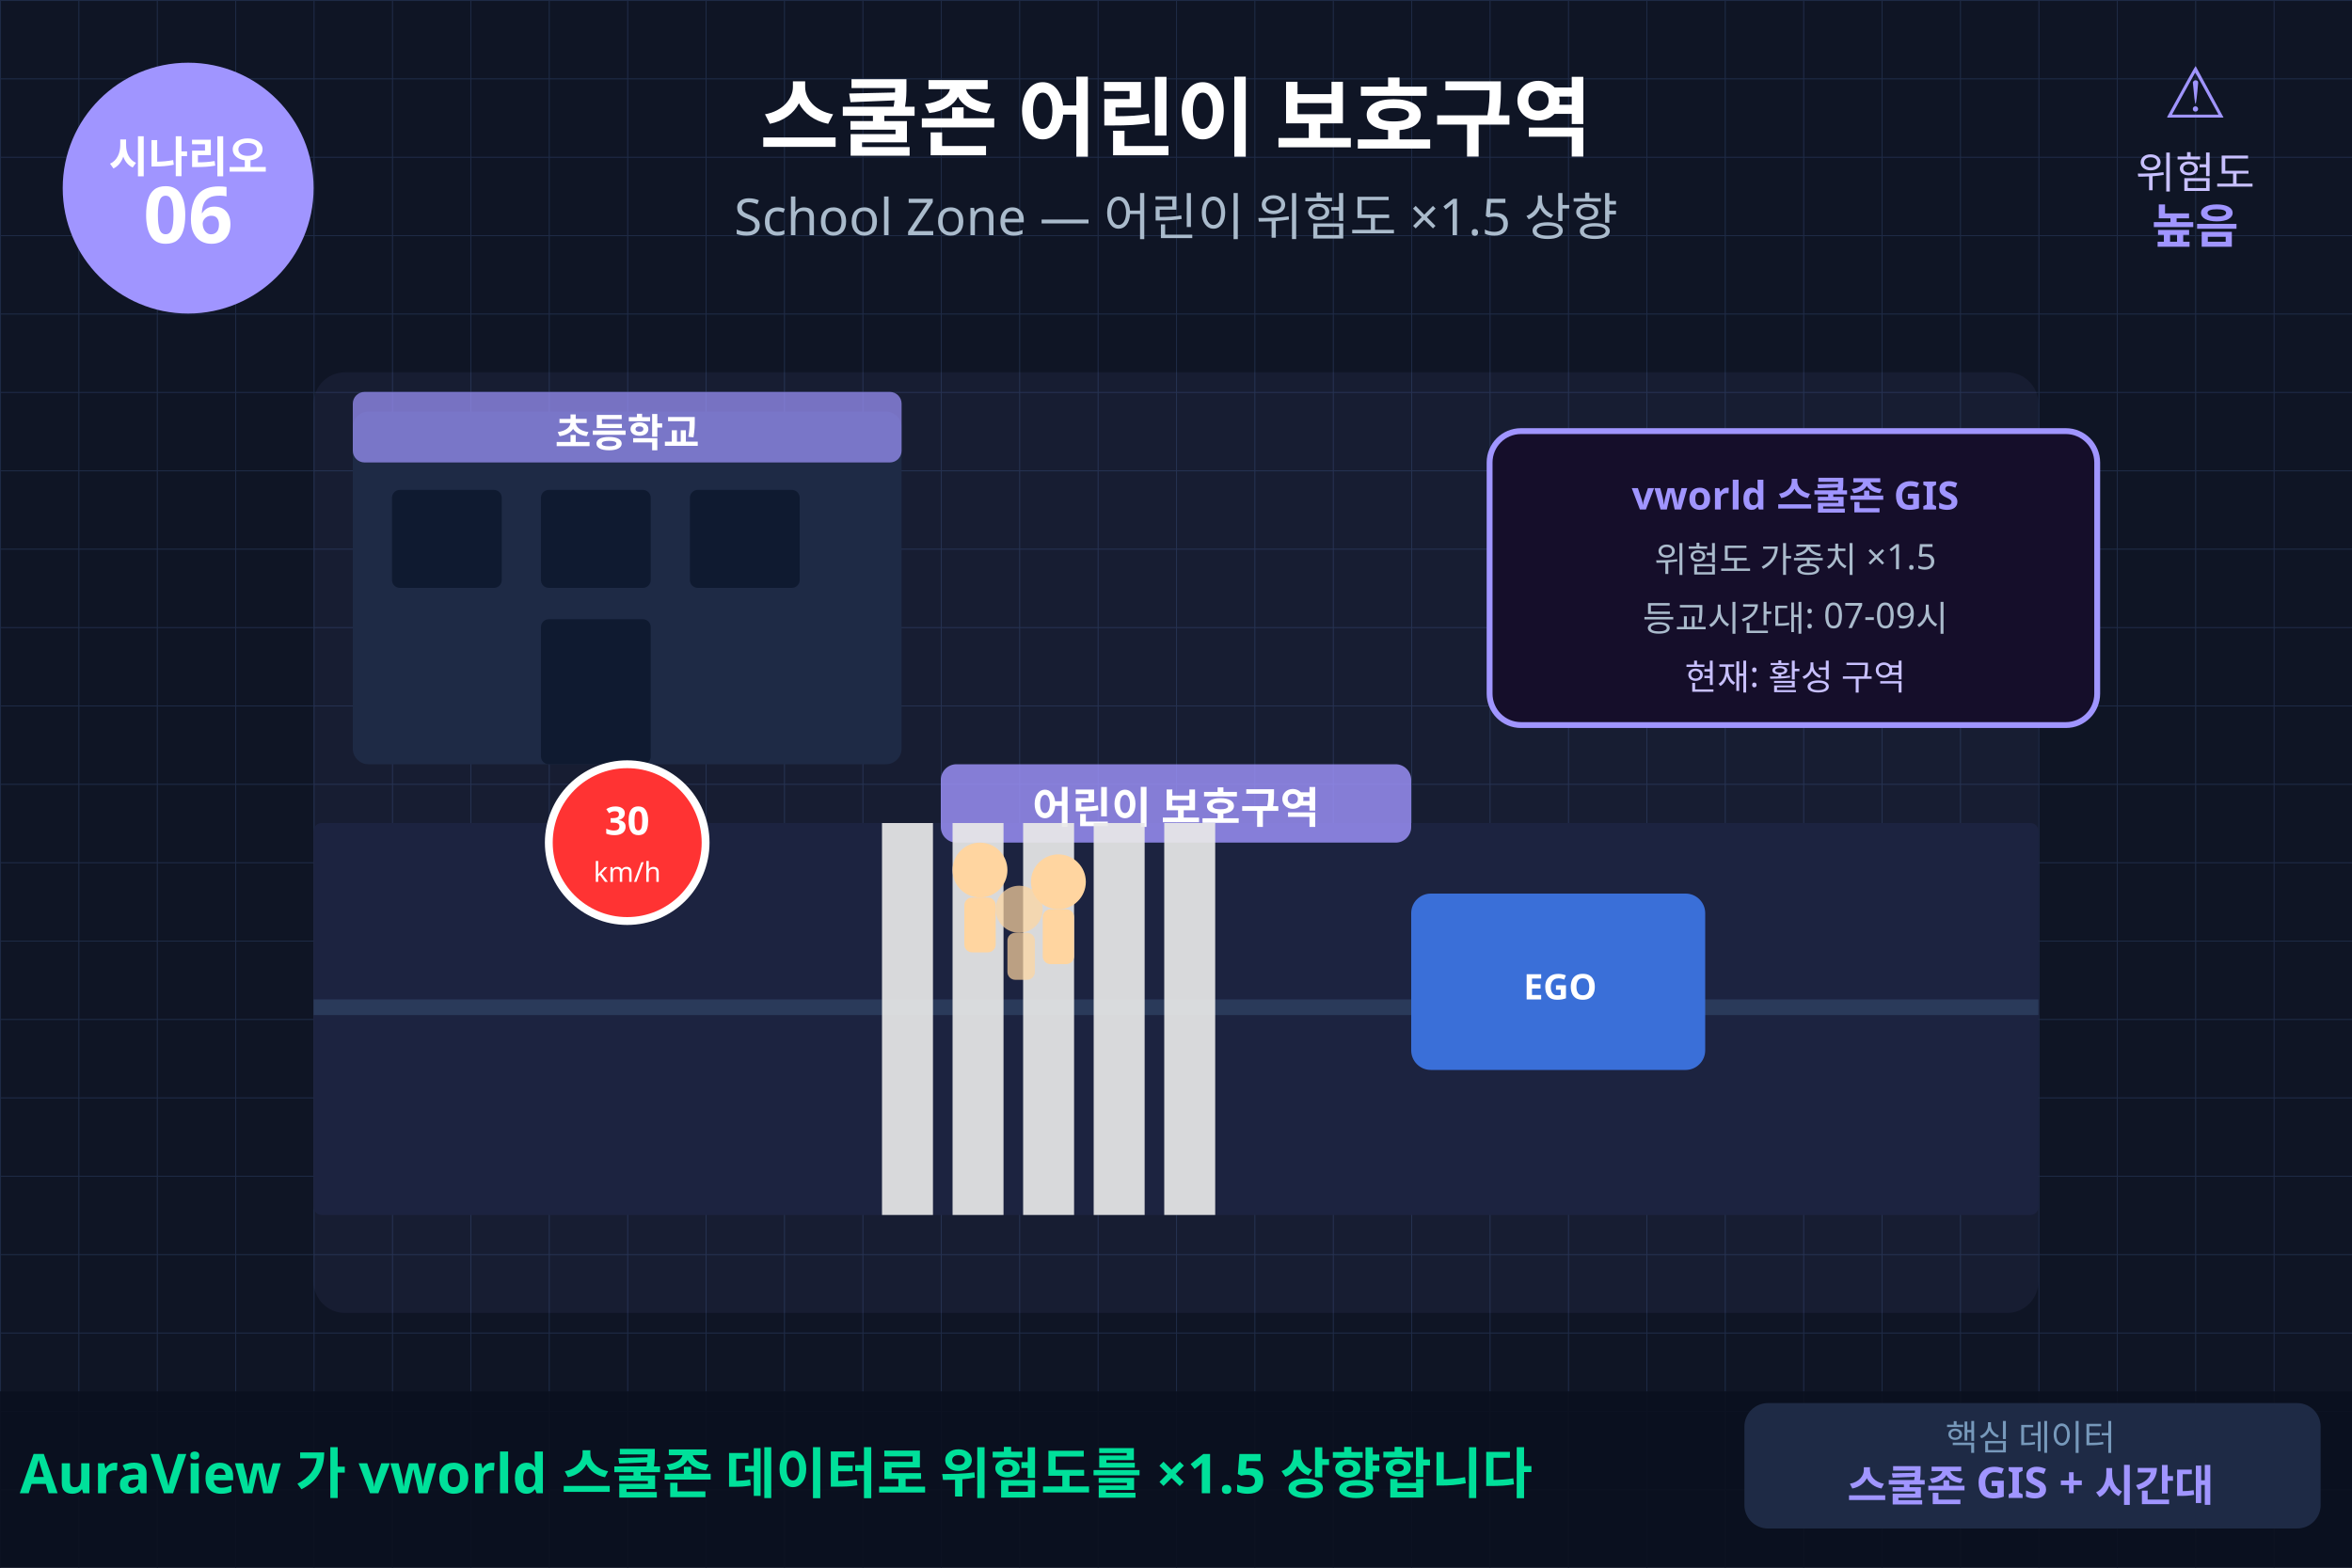
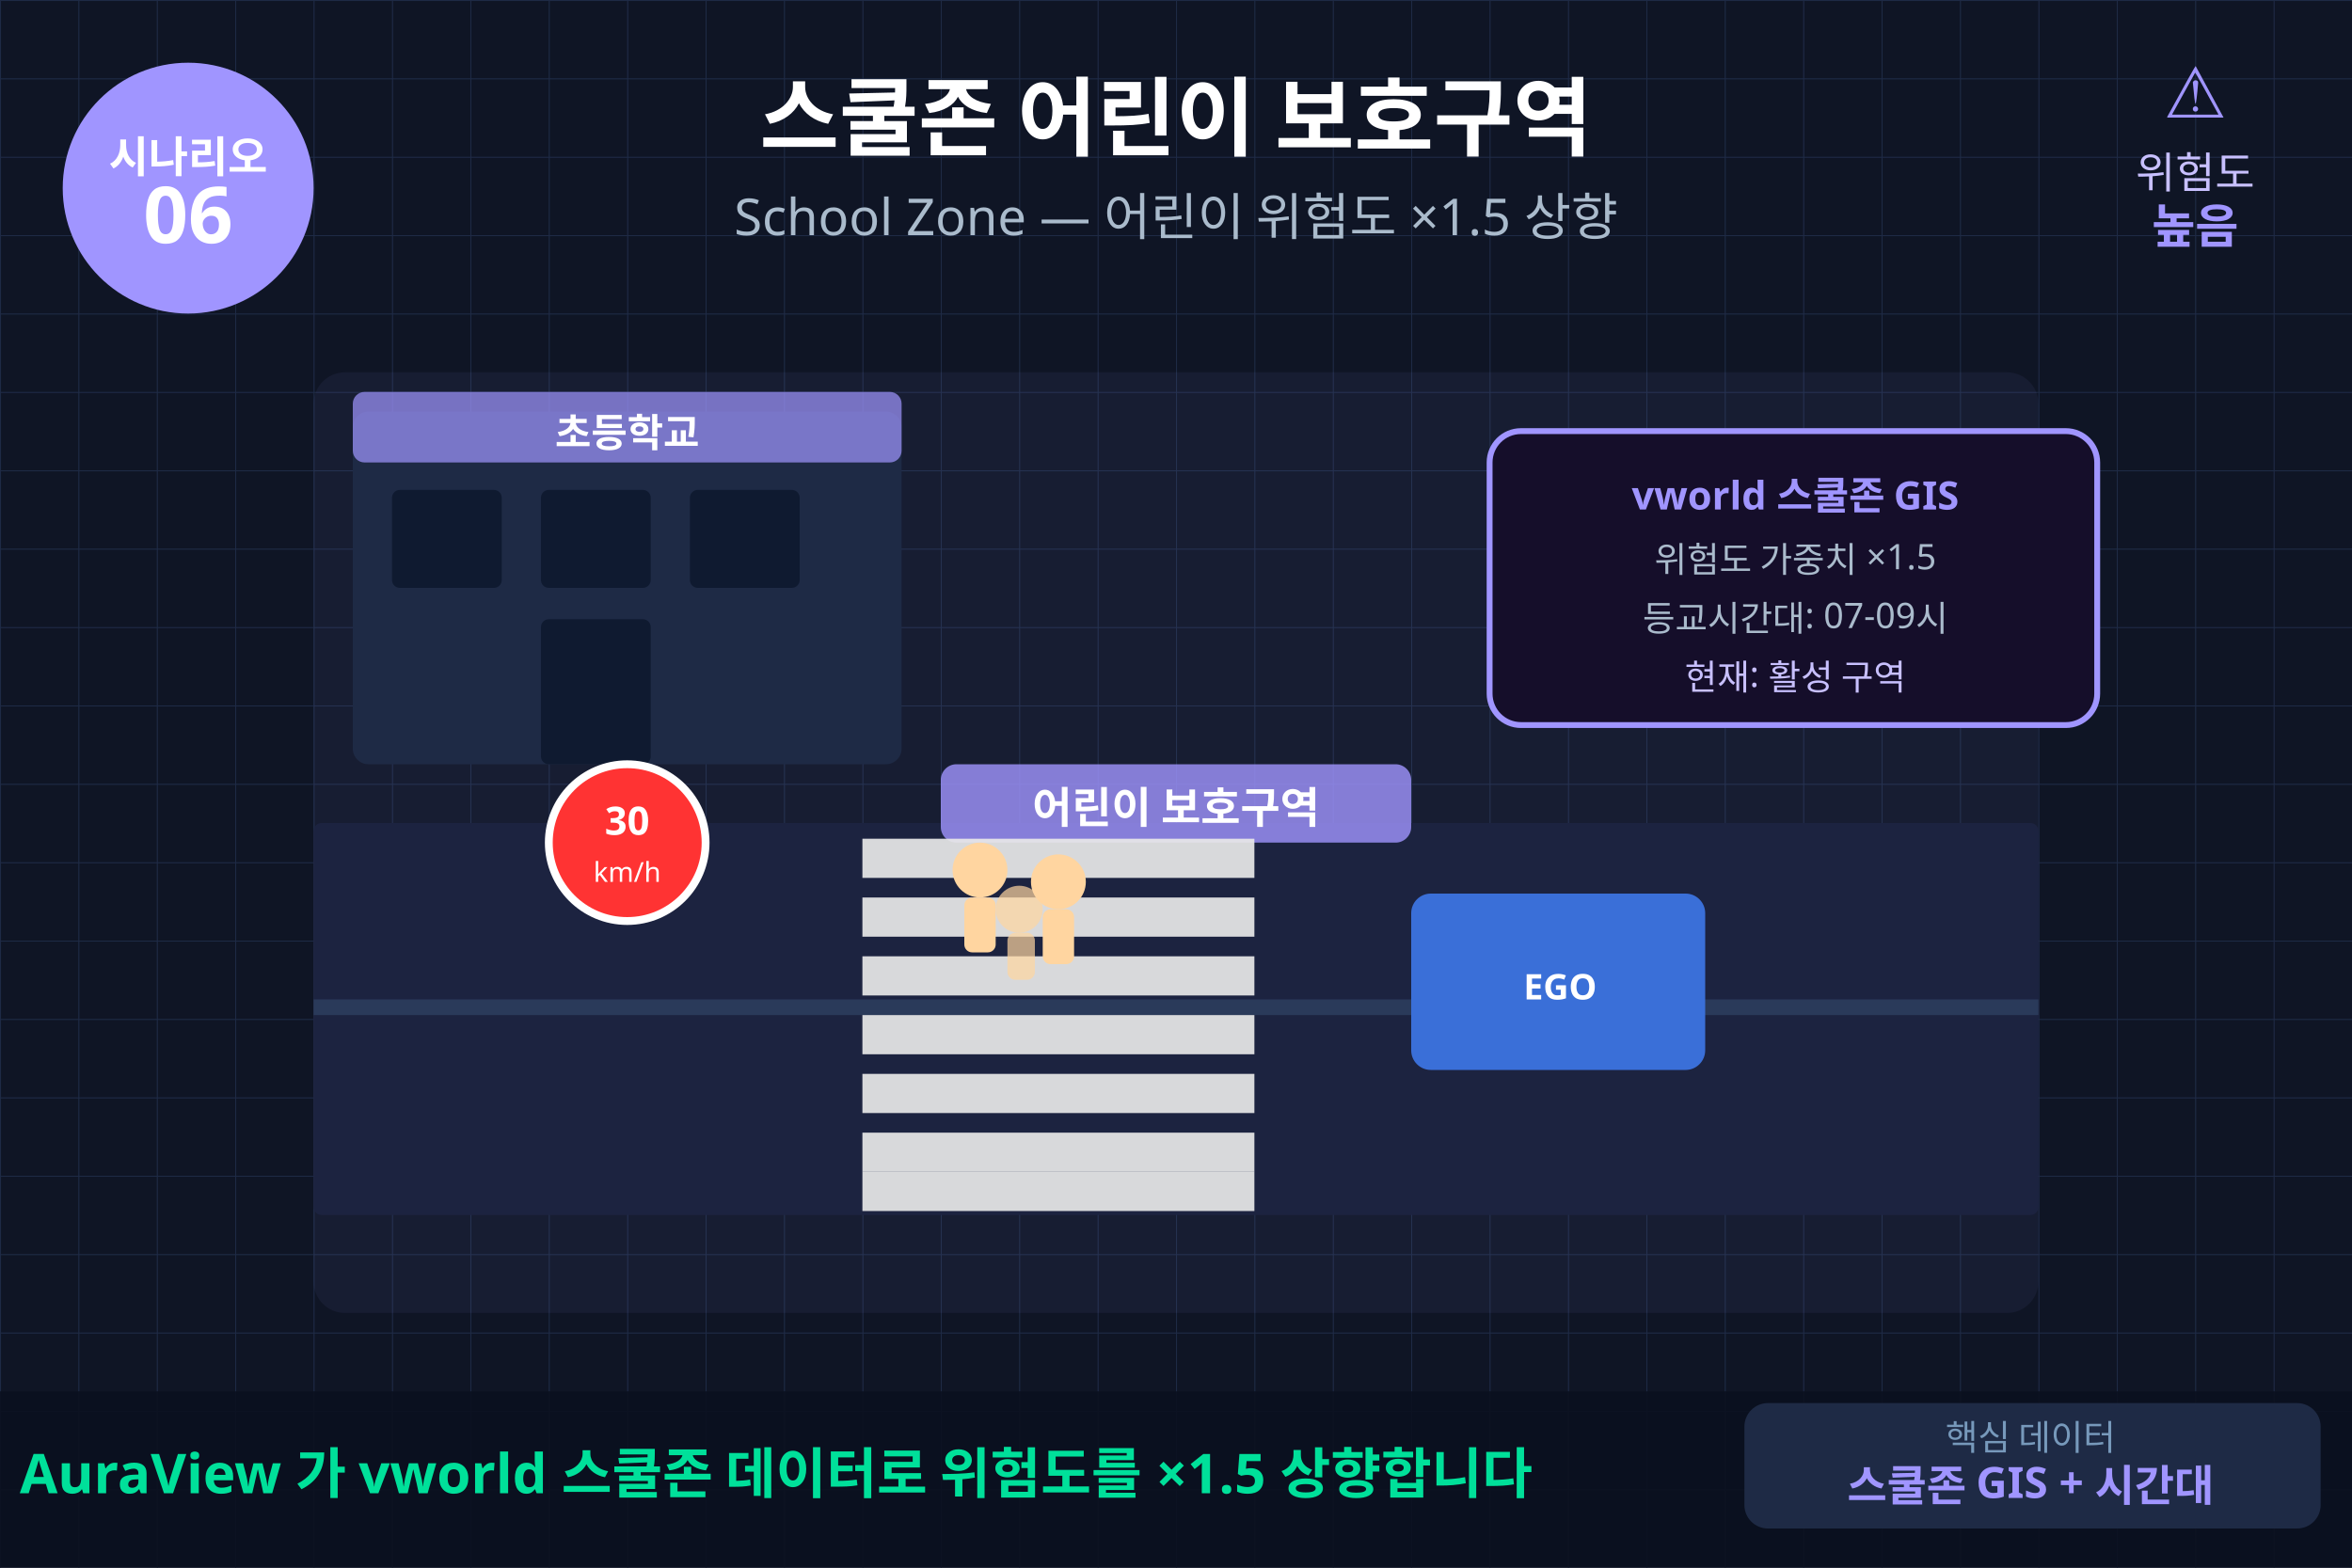
<svg xmlns="http://www.w3.org/2000/svg" viewBox="0 0 600 400" width="600" height="400" font-family="'Malgun Gothic','Apple SD Gothic Neo','Noto Sans KR',sans-serif">
  <rect width="600" height="400" fill="#0F1525" />
  <defs>
    <pattern id="grid6" width="20" height="20" patternUnits="userSpaceOnUse">
      <path d="M20 0 L0 0 0 20" fill="none" stroke="#1E2A45" stroke-width="0.5" />
    </pattern>
  </defs>
  <rect width="600" height="400" fill="url(#grid6)" />
  <rect x="80" y="95" width="440" height="240" rx="8" fill="#A095FF" opacity="0.06" />
  <circle cx="48" cy="48" r="32" fill="#A095FF" />
  <text x="48" y="44" text-anchor="middle" font-size="11" fill="white" font-weight="700">시나리오</text>
  <text x="48" y="62" text-anchor="middle" font-size="20" fill="white" font-weight="900">06</text>
  <text x="300" y="38" text-anchor="middle" font-size="22" font-weight="800" fill="white">스쿨존 어린이 보호구역</text>
  <text x="300" y="60" text-anchor="middle" font-size="13" fill="#AABBCC">School Zone — 어린이 위험도 ×1.5 상향</text>
  <text x="560" y="30" text-anchor="middle" font-size="18" fill="#A095FF">⚠</text>
  <text x="560" y="48" text-anchor="middle" font-size="11" fill="#C8C0FF">위험도</text>
  <text x="560" y="62" text-anchor="middle" font-size="12" fill="#A095FF" font-weight="700">높음</text>
  <rect x="90" y="105" width="140" height="90" rx="4" fill="#1E2A45" />
  <rect x="90" y="100" width="140" height="18" rx="3" fill="#A095FF" opacity="0.7" />
  <text x="160" y="114" text-anchor="middle" font-size="10" fill="white" font-weight="700">초등학교</text>
  <rect x="100" y="125" width="28" height="25" rx="2" fill="#0F1A30" />
  <rect x="138" y="125" width="28" height="25" rx="2" fill="#0F1A30" />
  <rect x="176" y="125" width="28" height="25" rx="2" fill="#0F1A30" />
  <rect x="138" y="158" width="28" height="37" rx="2" fill="#0F1A30" />
  <rect x="80" y="210" width="440" height="100" rx="2" fill="#1C2340" />
  <rect x="80" y="255" width="440" height="4" fill="#2A3A5A" />
  <rect x="240" y="195" width="120" height="20" rx="4" fill="#A095FF" opacity="0.8" />
  <text x="300" y="210" text-anchor="middle" font-size="11" fill="white" font-weight="700">어린이 보호구역</text>
-   <rect x="225" y="210" width="13" height="100" fill="#E8E8E8" opacity="0.92" />
-   <rect x="243" y="210" width="13" height="100" fill="#E8E8E8" opacity="0.92" />
-   <rect x="261" y="210" width="13" height="100" fill="#E8E8E8" opacity="0.92" />
-   <rect x="279" y="210" width="13" height="100" fill="#E8E8E8" opacity="0.92" />
-   <rect x="297" y="210" width="13" height="100" fill="#E8E8E8" opacity="0.92" />
+   <rect x="220" y="214" width="100" height="10" fill="#E8E8E8" opacity="0.92" />
+   <rect x="220" y="229" width="100" height="10" fill="#E8E8E8" opacity="0.92" />
+   <rect x="220" y="244" width="100" height="10" fill="#E8E8E8" opacity="0.92" />
+   <rect x="220" y="259" width="100" height="10" fill="#E8E8E8" opacity="0.92" />
+   <rect x="220" y="274" width="100" height="10" fill="#E8E8E8" opacity="0.92" />
+   <rect x="220" y="289" width="100" height="10" fill="#E8E8E8" opacity="0.92" />
+   <rect x="220" y="299" width="100" height="10" fill="#E8E8E8" opacity="0.92" />
  <g fill="#FFD5A0">
    <circle cx="250" cy="222" r="7" />
    <rect x="246" y="229" width="8" height="14" rx="2" />
    <circle cx="270" cy="225" r="7" />
    <rect x="266" y="232" width="8" height="14" rx="2" />
    <circle cx="260" cy="232" r="6" opacity="0.7" />
    <rect x="257" y="238" width="7" height="12" rx="2" opacity="0.7" />
  </g>
  <rect x="360" y="228" width="75" height="45" rx="5" fill="#3A6FD8" />
  <text x="398" y="255" text-anchor="middle" font-size="9" fill="white" font-weight="700">EGO</text>
  <rect x="380" y="110" width="155" height="75" rx="8" fill="#150E2A" stroke="#A095FF" stroke-width="1.5" />
  <text x="458" y="130" text-anchor="middle" font-size="10" fill="#A095FF" font-weight="700">vworld 스쿨존 GIS</text>
  <text x="458" y="146" text-anchor="middle" font-size="9" fill="#AABBCC">위험도 가중치 ×1.5</text>
  <text x="458" y="161" text-anchor="middle" font-size="9" fill="#AABBCC">등교시간대: 07-09시</text>
  <text x="458" y="176" text-anchor="middle" font-size="9" fill="#C8C0FF">현재: 활성 구역</text>
  <circle cx="260" cy="230" r="20" fill="none" stroke="#A095FF" stroke-width="2.5" opacity="0">
    <animate attributeName="r" values="20;45;20" dur="2s" repeatCount="indefinite" />
    <animate attributeName="opacity" values="0.9;0;0.9" dur="2s" repeatCount="indefinite" />
  </circle>
  <circle cx="160" cy="215" r="20" fill="#FF3333" stroke="white" stroke-width="2" />
  <text x="160" y="213" text-anchor="middle" font-size="10" fill="white" font-weight="700">30</text>
  <text x="160" y="225" text-anchor="middle" font-size="7" fill="white">km/h</text>
  <rect x="0" y="355" width="600" height="45" fill="#0A0F1E" opacity="0.9" />
  <text x="198" y="381" text-anchor="middle" font-size="14" fill="#00E09A" font-weight="600">AuraView 가 vworld 스쿨존 데이터로 위험도를 ×1.5 상향합니다</text>
  <rect x="445" y="358" width="147" height="32" rx="6" fill="#1E2A45" />
  <text x="518" y="370" text-anchor="middle" font-size="9" fill="#7799BB">핵심 데이터</text>
  <text x="518" y="383" text-anchor="middle" font-size="11" fill="#A095FF" font-weight="700">스쿨존 GIS + 시간대</text>
</svg>
